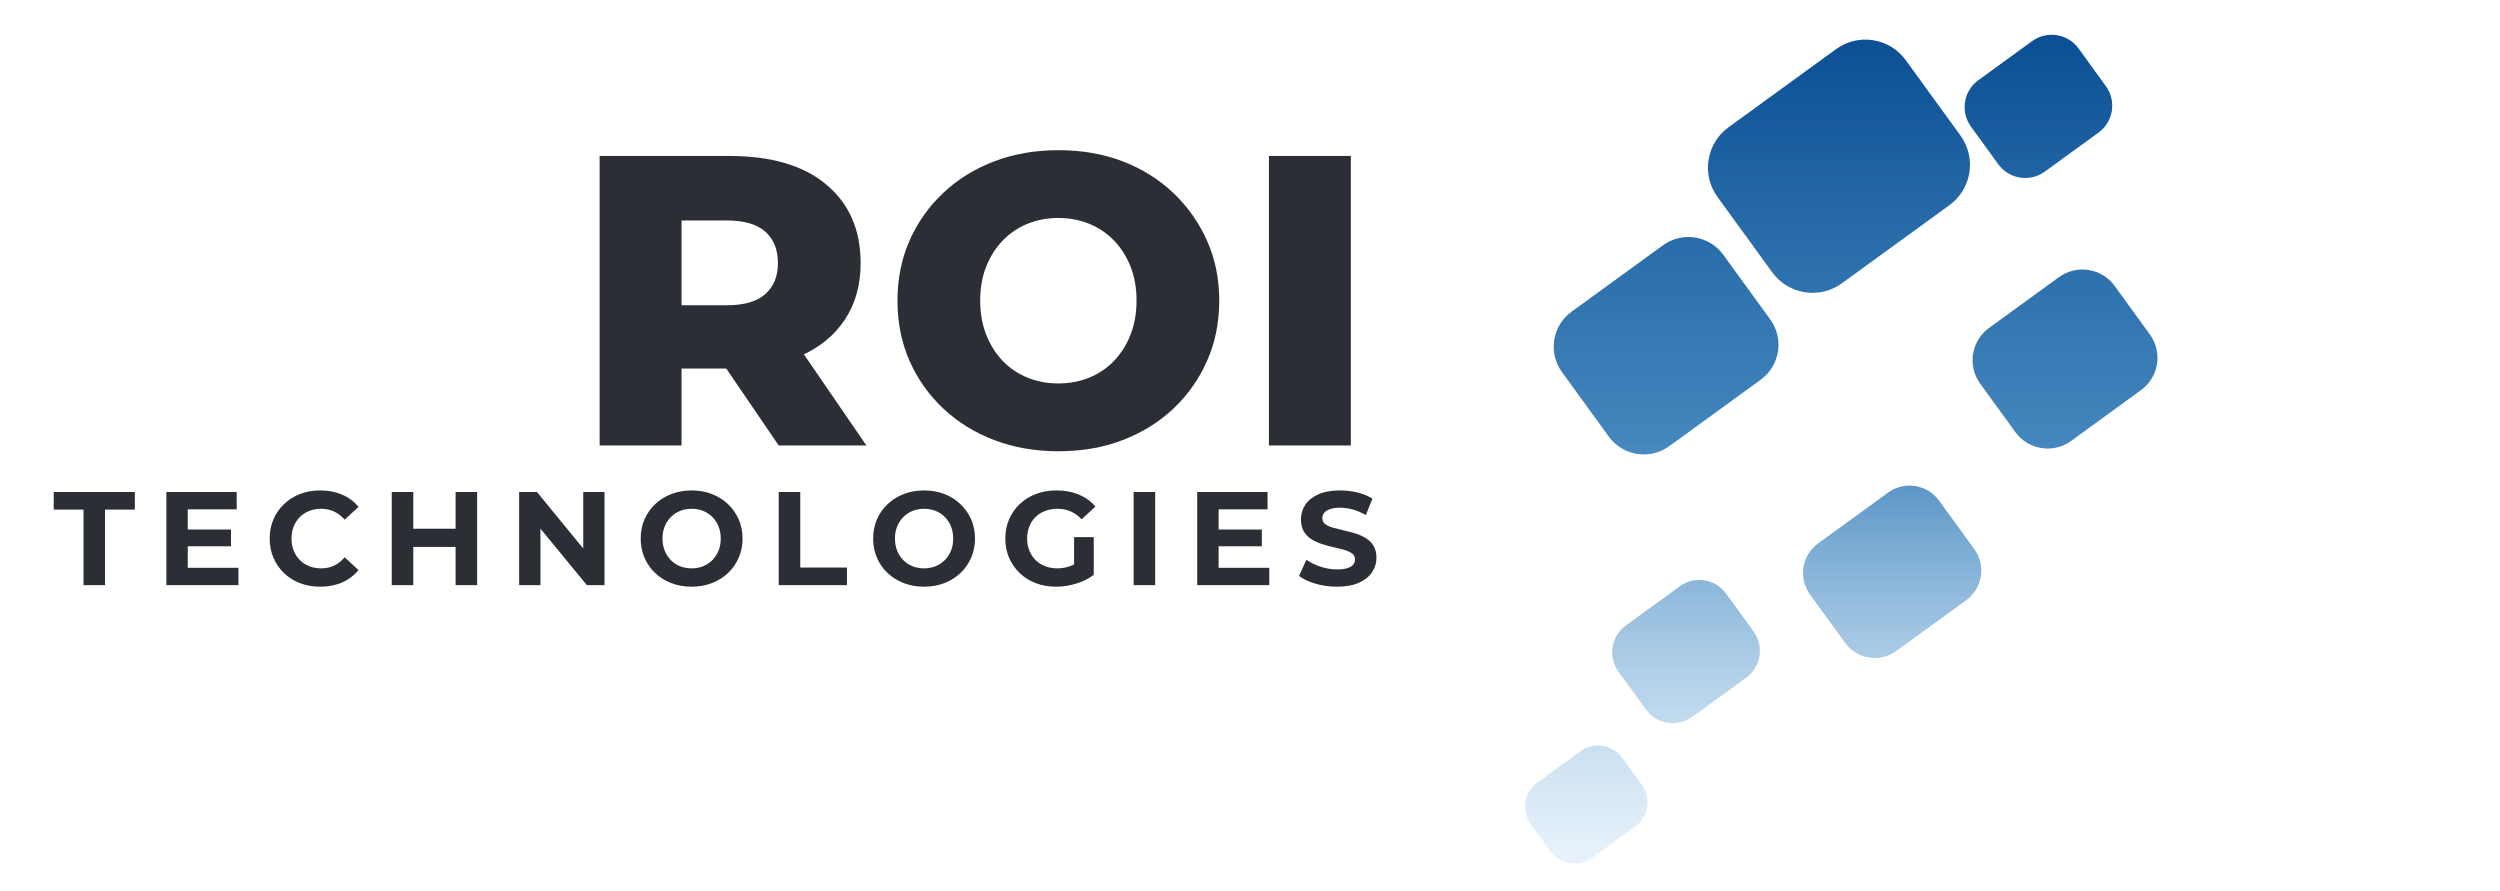
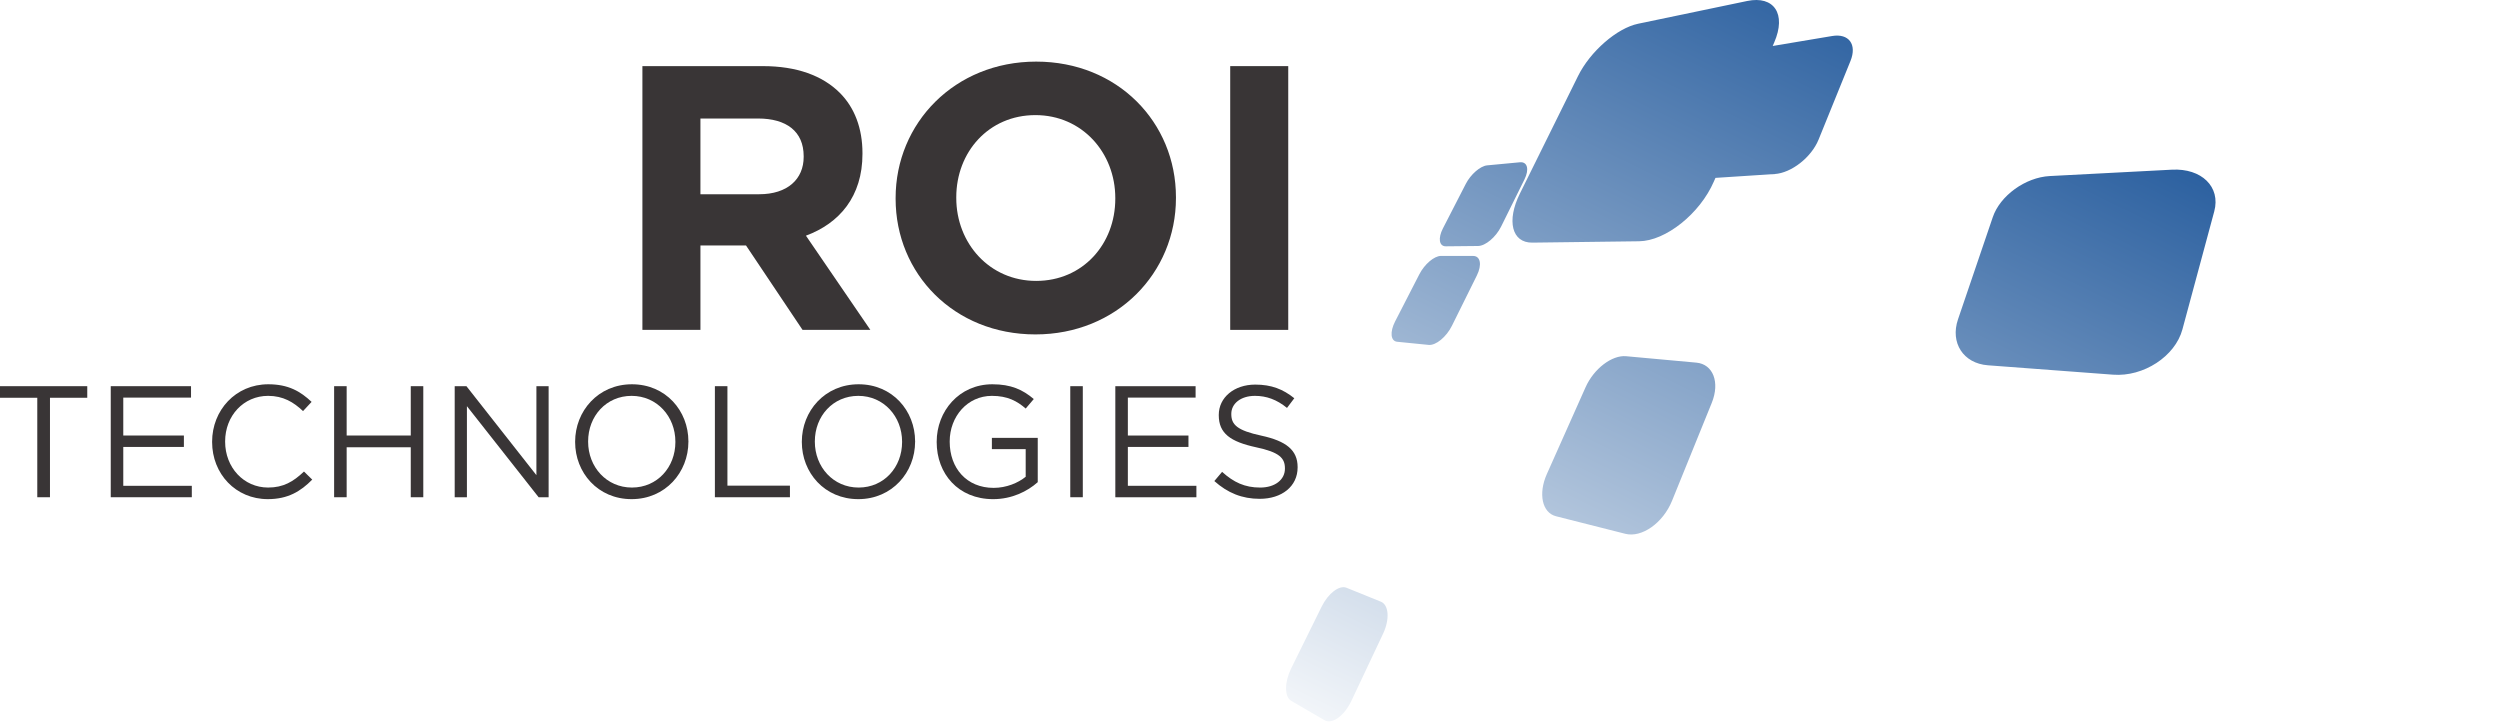
- <svg xmlns="http://www.w3.org/2000/svg" viewBox="-16 -4 752 268" role="img" aria-label="ROI Technologies">
-   <defs>
-     <linearGradient id="gyrnr1" gradientUnits="userSpaceOnUse" x1="399.16" y1="6" x2="399.16" y2="252">
-       <stop offset="0" stop-color="#0a4f93" stop-opacity="1" />
-       <stop offset="0.5" stop-color="#2f79b6" stop-opacity="0.9" />
-       <stop offset="1" stop-color="#a3cdee" stop-opacity="0.28" />
+ <svg xmlns="http://www.w3.org/2000/svg" role="img" aria-label="ROI Technologies" version="1.1" id="svg1" viewBox="0 0 409.038 118.02">
+   <defs id="defs1">
+     <linearGradient x1="0" y1="0" x2="1" y2="0" gradientUnits="userSpaceOnUse" gradientTransform="matrix(55.3858,113.1797,113.1797,-55.3858,459.7373,312.4424)" spreadMethod="pad" id="linearGradient15">
+       <stop style="stop-opacity:1;stop-color:#ffffff" offset="0" id="stop14" />
+       <stop style="stop-opacity:1;stop-color:#165096" offset="1" id="stop15" />
    </linearGradient>
+     <clipPath clipPathUnits="userSpaceOnUse" id="clipPath16">
+       <path d="M 0,0 H 1056 V 816 H 0 Z" id="path16" />
+     </clipPath>
  </defs>
-   <g fill="#2c2e35">
-     <path d="M189.01 130L164.37 130L164.37 42.91L203.31 42.91Q222.35 42.91 232.61 51.56Q242.88 60.20 242.88 75.13Q242.88 84.96 238.15 92.12Q233.42 99.27 224.78 103.06Q216.13 106.86 204.19 106.86L178.06 106.86L189.01 96.53L189.01 130M244.62 130L218.24 130L196.60 98.27L222.85 98.27L244.62 130M189.01 51L189.01 99.15L178.06 87.82L202.69 87.82Q210.41 87.82 214.20 84.46Q218 81.11 218 75.13Q218 69.04 214.20 65.68Q210.41 62.32 202.69 62.32L178.06 62.32L189.01 51M302.36 131.74Q291.91 131.74 283.07 128.38Q274.24 125.02 267.71 118.86Q261.18 112.71 257.57 104.50Q253.96 96.28 253.96 86.46Q253.96 76.63 257.57 68.42Q261.18 60.20 267.71 54.05Q274.24 47.89 283.07 44.53Q291.91 41.17 302.36 41.17Q312.93 41.17 321.70 44.53Q330.47 47.89 336.94 54.05Q343.41 60.20 347.08 68.42Q350.75 76.63 350.75 86.46Q350.75 96.28 347.08 104.56Q343.41 112.83 336.94 118.93Q330.47 125.02 321.70 128.38Q312.93 131.74 302.36 131.74M302.36 111.34Q307.33 111.34 311.63 109.60Q315.92 107.85 319.09 104.56Q322.26 101.26 324.07 96.66Q325.87 92.05 325.87 86.46Q325.87 80.73 324.07 76.19Q322.26 71.65 319.09 68.35Q315.92 65.06 311.63 63.31Q307.33 61.57 302.36 61.57Q297.38 61.57 293.09 63.31Q288.80 65.06 285.62 68.35Q282.45 71.65 280.65 76.19Q278.84 80.73 278.84 86.46Q278.84 92.05 280.65 96.66Q282.45 101.26 285.62 104.56Q288.80 107.85 293.09 109.60Q297.38 111.34 302.36 111.34M390.33 130L365.69 130L365.69 42.91L390.33 42.91" />
-     <path d="M15.60 172L9.12 172L9.12 149.28L0.16 149.28L0.16 144L24.56 144L24.56 149.28L15.60 149.28L15.60 172M55.72 172L34.04 172L34.04 144L55.20 144L55.20 149.20L40.48 149.20L40.48 166.80L55.72 166.80L55.72 172M53.48 160.32L40 160.32L40 155.28L53.48 155.28L53.48 160.32M80.28 172.48Q77.04 172.48 74.26 171.42Q71.48 170.36 69.44 168.40Q67.40 166.44 66.26 163.80Q65.12 161.16 65.12 158Q65.12 154.84 66.26 152.20Q67.40 149.56 69.46 147.60Q71.52 145.64 74.28 144.58Q77.04 143.52 80.32 143.52Q83.96 143.52 86.90 144.78Q89.84 146.04 91.84 148.48L87.68 152.32Q86.24 150.68 84.48 149.86Q82.72 149.04 80.64 149.04Q78.68 149.04 77.04 149.68Q75.40 150.32 74.20 151.52Q73 152.72 72.34 154.36Q71.68 156 71.68 158Q71.68 160 72.34 161.64Q73 163.28 74.20 164.48Q75.40 165.68 77.04 166.32Q78.68 166.96 80.64 166.96Q82.72 166.96 84.48 166.14Q86.24 165.32 87.68 163.64L91.84 167.48Q89.84 169.92 86.90 171.20Q83.96 172.48 80.28 172.48M127.52 172L121.04 172L121.04 144L127.52 144L127.52 172M108.32 172L101.84 172L101.84 144L108.32 144L108.32 172M121.52 160.52L107.84 160.52L107.84 155.04L121.52 155.04L121.52 160.52M146.56 172L140.16 172L140.16 144L145.52 144L162.04 164.16L159.44 164.16L159.44 144L165.84 144L165.84 172L160.52 172L143.96 151.84L146.56 151.84L146.56 172M192.08 172.48Q188.76 172.48 185.94 171.40Q183.12 170.32 181.06 168.36Q179 166.40 177.86 163.76Q176.72 161.12 176.72 158Q176.72 154.88 177.86 152.24Q179 149.60 181.08 147.64Q183.16 145.68 185.96 144.60Q188.76 143.52 192.04 143.52Q195.36 143.52 198.14 144.60Q200.92 145.68 202.98 147.64Q205.04 149.60 206.20 152.22Q207.36 154.84 207.36 158Q207.36 161.12 206.20 163.78Q205.04 166.44 202.98 168.38Q200.92 170.32 198.14 171.40Q195.36 172.48 192.08 172.48M192.04 166.96Q193.92 166.96 195.50 166.32Q197.08 165.68 198.28 164.48Q199.48 163.28 200.14 161.64Q200.80 160 200.80 158Q200.80 156 200.14 154.36Q199.48 152.72 198.30 151.52Q197.12 150.32 195.52 149.68Q193.92 149.04 192.04 149.04Q190.16 149.04 188.58 149.68Q187 150.32 185.80 151.52Q184.60 152.72 183.94 154.36Q183.28 156 183.28 158Q183.28 159.96 183.94 161.62Q184.60 163.28 185.78 164.48Q186.96 165.68 188.56 166.32Q190.16 166.96 192.04 166.96M238.76 172L218.24 172L218.24 144L224.72 144L224.72 166.72L238.76 166.72L238.76 172M262 172.48Q258.68 172.48 255.86 171.40Q253.04 170.32 250.98 168.36Q248.92 166.40 247.78 163.76Q246.64 161.12 246.64 158Q246.64 154.88 247.78 152.24Q248.92 149.60 251 147.64Q253.08 145.68 255.88 144.60Q258.68 143.52 261.96 143.52Q265.28 143.52 268.06 144.60Q270.84 145.68 272.90 147.64Q274.96 149.60 276.12 152.22Q277.28 154.84 277.28 158Q277.28 161.12 276.12 163.78Q274.96 166.44 272.90 168.38Q270.84 170.32 268.06 171.40Q265.28 172.48 262 172.48M261.96 166.96Q263.84 166.96 265.42 166.32Q267 165.68 268.20 164.48Q269.40 163.28 270.06 161.64Q270.72 160 270.72 158Q270.72 156 270.06 154.36Q269.40 152.72 268.22 151.52Q267.04 150.32 265.44 149.68Q263.84 149.04 261.96 149.04Q260.08 149.04 258.50 149.68Q256.92 150.32 255.72 151.52Q254.52 152.72 253.86 154.36Q253.20 156 253.20 158Q253.20 159.96 253.86 161.62Q254.52 163.28 255.70 164.48Q256.88 165.68 258.48 166.32Q260.08 166.96 261.96 166.96M301.68 172.48Q298.36 172.48 295.58 171.42Q292.80 170.36 290.74 168.40Q288.68 166.44 287.54 163.80Q286.40 161.16 286.40 158Q286.40 154.84 287.54 152.20Q288.68 149.56 290.76 147.60Q292.84 145.64 295.64 144.58Q298.44 143.52 301.80 143.52Q305.52 143.52 308.50 144.76Q311.48 146 313.52 148.36L309.36 152.20Q307.84 150.60 306.04 149.82Q304.24 149.04 302.12 149.04Q300.08 149.04 298.40 149.68Q296.72 150.32 295.50 151.52Q294.28 152.72 293.62 154.36Q292.96 156 292.96 158Q292.96 159.96 293.62 161.60Q294.28 163.24 295.50 164.46Q296.72 165.68 298.38 166.32Q300.04 166.96 302.04 166.96Q303.96 166.96 305.78 166.34Q307.60 165.72 309.32 164.24L313 168.92Q310.72 170.64 307.70 171.56Q304.68 172.48 301.68 172.48M313 157.56L313 168.92L307.08 168.08L307.08 157.56L313 157.56M331.48 172L325 172L325 144L331.48 144L331.48 172M365.80 172L344.12 172L344.12 144L365.28 144L365.28 149.20L350.56 149.20L350.56 166.80L365.80 166.80L365.80 172M363.56 160.32L350.08 160.32L350.08 155.28L363.56 155.28L363.56 160.32M386.16 172.48Q382.80 172.48 379.72 171.58Q376.64 170.68 374.76 169.24L376.96 164.36Q378.76 165.64 381.22 166.46Q383.68 167.28 386.20 167.28Q388.12 167.28 389.30 166.90Q390.48 166.52 391.04 165.84Q391.60 165.16 391.60 164.28Q391.60 163.16 390.72 162.50Q389.84 161.84 388.40 161.42Q386.96 161 385.22 160.62Q383.48 160.24 381.74 159.68Q380 159.12 378.56 158.24Q377.12 157.36 376.22 155.92Q375.32 154.48 375.32 152.24Q375.32 149.84 376.62 147.86Q377.92 145.88 380.54 144.70Q383.16 143.52 387.12 143.52Q389.76 143.52 392.32 144.14Q394.88 144.76 396.84 146L394.84 150.92Q392.88 149.80 390.92 149.26Q388.96 148.72 387.08 148.72Q385.20 148.72 384 149.16Q382.80 149.60 382.28 150.30Q381.76 151 381.76 151.92Q381.76 153 382.64 153.66Q383.52 154.32 384.96 154.72Q386.40 155.12 388.14 155.52Q389.88 155.92 391.62 156.44Q393.36 156.96 394.80 157.84Q396.24 158.72 397.14 160.16Q398.04 161.60 398.04 163.80Q398.04 166.16 396.72 168.12Q395.40 170.08 392.78 171.28Q390.16 172.48 386.16 172.48" />
+   <g id="g1" transform="translate(-383.1948,-251.4522)">
+     <g id="group-MC0" transform="translate(16.56487,-8.642542)">
+       <g id="g15" clip-path="url(#clipPath16)" transform="translate(2.160636,4.321271)">
+         <path d="m 498.174,415.75 -7.291,-1.223 0.181,0.42 c 1.535,3.53 -0.032,5.784 -3.315,5.101 l -13.38,-2.791 c -2.613,-0.545 -5.884,-3.403 -7.374,-6.418 l -7.142,-14.438 c -1.639,-3.31 -1,-6.039 1.538,-6.005 l 13.104,0.168 c 3.246,0.04 7.449,3.37 9.162,7.319 l 0.202,0.459 7.279,0.474 c 2.045,0.135 4.492,2.048 5.376,4.227 l 3.912,9.643 c 0.829,2.043 -0.21,3.41 -2.252,3.064 m -38.312,-15.493 -4.02,-0.379 c -0.845,-0.08 -2.018,-1.1 -2.619,-2.271 l -2.807,-5.461 c -0.626,-1.215 -0.47,-2.21 0.359,-2.202 l 3.955,0.04 c 0.903,0.009 2.177,1.079 2.821,2.374 l 2.871,5.796 c 0.617,1.247 0.358,2.188 -0.56,2.103 m 80.021,-0.908 -15.007,-0.783 c -2.991,-0.158 -6.097,-2.413 -6.99,-5.052 l -4.268,-12.541 c -0.97,-2.855 0.64,-5.401 3.682,-5.629 l 15.357,-1.152 c 3.717,-0.28 7.607,2.238 8.501,5.552 l 3.907,14.482 c 0.818,3.028 -1.575,5.311 -5.182,5.123 m -85.765,-10.586 -3.943,0.003 c -0.828,0 -2.017,-1.012 -2.654,-2.255 l -2.974,-5.787 c -0.662,-1.289 -0.554,-2.413 0.255,-2.493 l 3.862,-0.385 c 0.884,-0.087 2.176,0.974 2.856,2.347 l 3.058,6.17 c 0.655,1.322 0.443,2.4 -0.46,2.4 m 27.403,-13.093 -8.626,0.788 c -1.75,0.16 -3.967,-1.544 -4.974,-3.803 l -4.754,-10.659 c -1.073,-2.407 -0.588,-4.744 1.132,-5.178 l 8.5,-2.152 c 2.013,-0.51 4.621,1.318 5.728,4.045 l 4.877,12.02 c 1.031,2.539 0.155,4.749 -1.883,4.939 m -38.445,-33.254 -3.893,-8.25 c -0.872,-1.846 -2.371,-2.915 -3.31,-2.368 l -4.075,2.37 c -0.845,0.494 -0.837,2.287 -0.003,3.984 l 3.743,7.587 c 0.802,1.625 2.162,2.661 3.042,2.306 l 4.226,-1.712 c 0.971,-0.393 1.101,-2.153 0.27,-3.917" transform="matrix(1.333333,0,0,-1.333333,0,816)" style="fill:url(#linearGradient15);stroke:none" id="path15" />
+       </g>
+       <path id="path17" d="m 490.85,291.875 c 4.621,0 7.273,-2.467 7.273,-6.104 v -0.121 c 0,-4.071 -2.836,-6.165 -7.46,-6.165 h -9.432 v 12.391 z m -19.113,-20.961 h 19.729 c 5.487,0 9.739,1.541 12.575,4.377 2.407,2.405 3.701,5.796 3.701,9.864 v 0.124 c 0,6.965 -3.761,11.344 -9.249,13.377 l 10.541,15.413 h -11.096 l -9.248,-13.811 h -0.121 -7.337 v 13.811 h -9.495 z" style="fill:#393536;fill-opacity:1;fill-rule:nonzero;stroke:none;stroke-width:1.333" />
+       <path id="path18" d="m 549.109,292.615 v -0.123 c 0,-7.397 -5.424,-13.564 -13.071,-13.564 -7.644,0 -12.947,6.043 -12.947,13.441 v 0.123 c 0,7.397 5.427,13.563 13.071,13.563 7.644,0 12.947,-6.041 12.947,-13.44 m -35.943,0 v -0.123 c 0,-12.269 9.68,-22.317 22.996,-22.317 13.316,0 22.872,9.924 22.872,22.195 v 0.123 c 0,12.268 -9.679,22.317 -22.996,22.317 -13.316,0 -22.872,-9.925 -22.872,-22.195" style="fill:#393536;fill-opacity:1;fill-rule:nonzero;stroke:none;stroke-width:1.333" />
+       <path id="path19" d="m 567.911,270.913 h 9.495 v 43.156 h -9.495 z" style="fill:#393536;fill-opacity:1;fill-rule:nonzero;stroke:none;stroke-width:1.333" />
+       <path id="path20" d="m 372.73,325.175 h -6.1 v -1.895 h 14.277 v 1.895 h -6.101 v 16.276 h -2.076 z" style="fill:#393536;fill-opacity:1;fill-rule:nonzero;stroke:none;stroke-width:1.333" />
+       <path id="path21" d="m 384.749,323.28 h 13.135 v 1.869 h -11.084 v 6.203 h 9.917 v 1.869 h -9.917 v 6.36 h 11.213 v 1.869 h -13.264 z" style="fill:#393536;fill-opacity:1;fill-rule:nonzero;stroke:none;stroke-width:1.333" />
+       <path id="path22" d="m 401.335,332.417 v -0.052 c 0,-5.14 3.841,-9.397 9.189,-9.397 3.297,0 5.269,1.168 7.088,2.881 l -1.403,1.505 c -1.531,-1.453 -3.244,-2.491 -5.711,-2.491 -4.024,0 -7.033,3.269 -7.033,7.449 v 0.052 c 0,4.205 3.036,7.501 7.033,7.501 2.492,0 4.127,-0.961 5.867,-2.621 l 1.351,1.324 c -1.896,1.92 -3.973,3.193 -7.269,3.193 -5.244,0 -9.112,-4.128 -9.112,-9.345" style="fill:#393536;fill-opacity:1;fill-rule:nonzero;stroke:none;stroke-width:1.333" />
+       <path id="path23" d="m 421.297,323.28 h 2.051 v 8.072 h 10.488 v -8.072 h 2.051 v 18.171 h -2.051 v -8.177 h -10.488 v 8.177 h -2.051 z" style="fill:#393536;fill-opacity:1;fill-rule:nonzero;stroke:none;stroke-width:1.333" />
+       <path id="path24" d="m 441.025,323.28 h 1.921 l 11.448,14.561 v -14.561 h 1.999 v 18.171 h -1.635 l -11.733,-14.9 v 14.9 h -2 z" style="fill:#393536;fill-opacity:1;fill-rule:nonzero;stroke:none;stroke-width:1.333" />
+       <path id="path25" d="m 477.133,332.417 v -0.052 c 0,-4.128 -3.009,-7.501 -7.165,-7.501 -4.153,0 -7.112,3.321 -7.112,7.449 v 0.052 c 0,4.127 3.011,7.501 7.167,7.501 4.152,0 7.111,-3.321 7.111,-7.449 m -16.405,0 v -0.052 c 0,-5.011 3.764,-9.397 9.295,-9.397 5.527,0 9.239,4.335 9.239,9.345 0.028,0.025 0.028,0.025 0,0.052 0,5.009 -3.763,9.397 -9.293,9.397 -5.528,0 -9.24,-4.335 -9.24,-9.345" style="fill:#393536;fill-opacity:1;fill-rule:nonzero;stroke:none;stroke-width:1.333" />
+       <path id="path26" d="m 483.597,323.28 h 2.051 v 16.275 h 10.228 v 1.896 h -12.279 z" style="fill:#393536;fill-opacity:1;fill-rule:nonzero;stroke:none;stroke-width:1.333" />
+       <path id="path27" d="m 514.226,332.417 v -0.052 c 0,-4.128 -3.011,-7.501 -7.164,-7.501 -4.153,0 -7.112,3.321 -7.112,7.449 v 0.052 c 0,4.127 3.011,7.501 7.164,7.501 4.153,0 7.112,-3.321 7.112,-7.449 m -16.405,0 v -0.052 c 0,-5.011 3.764,-9.397 9.293,-9.397 5.528,0 9.241,4.335 9.241,9.345 0.027,0.025 0.027,0.025 0,0.052 0,5.009 -3.765,9.397 -9.293,9.397 -5.529,0 -9.241,-4.335 -9.241,-9.345" style="fill:#393536;fill-opacity:1;fill-rule:nonzero;stroke:none;stroke-width:1.333" />
+       <path id="path28" d="m 519.886,332.417 v -0.052 c 0,-4.984 3.66,-9.397 9.111,-9.397 3.063,0 4.959,0.883 6.775,2.415 l -1.323,1.556 c -1.403,-1.219 -2.96,-2.075 -5.531,-2.075 -4.021,0 -6.903,3.4 -6.903,7.449 v 0.052 c 0,4.335 2.776,7.553 7.188,7.553 2.079,0 3.999,-0.804 5.245,-1.817 v -4.516 h -5.531 v -1.844 h 7.503 v 7.243 c -1.687,1.505 -4.232,2.779 -7.295,2.779 -5.711,0 -9.24,-4.155 -9.24,-9.345" style="fill:#393536;fill-opacity:1;fill-rule:nonzero;stroke:none;stroke-width:1.333" />
+       <path id="path29" d="m 541.742,323.28 h 2.051 v 18.169 h -2.051 z" style="fill:#393536;fill-opacity:1;fill-rule:nonzero;stroke:none;stroke-width:1.333" />
+       <path id="path30" d="m 549.113,323.28 h 13.135 v 1.869 h -11.084 v 6.203 h 9.916 v 1.869 h -9.916 v 6.36 h 11.215 v 1.869 h -13.265 z" style="fill:#393536;fill-opacity:1;fill-rule:nonzero;stroke:none;stroke-width:1.333" />
+       <path id="path31" d="m 565.313,338.803 1.271,-1.505 c 1.896,1.713 3.713,2.569 6.231,2.569 2.44,0 4.049,-1.297 4.049,-3.088 v -0.052 c 0,-1.688 -0.908,-2.648 -4.725,-3.453 -4.179,-0.908 -6.1,-2.257 -6.1,-5.243 v -0.052 c 0,-2.856 2.519,-4.959 5.971,-4.959 2.648,0 4.544,0.752 6.387,2.232 l -1.195,1.584 c -1.687,-1.376 -3.375,-1.972 -5.243,-1.972 -2.363,0 -3.869,1.297 -3.869,2.932 v 0.053 c 0,1.713 0.935,2.672 4.933,3.529 4.049,0.884 5.917,2.361 5.917,5.139 v 0.053 c 0,3.115 -2.593,5.14 -6.203,5.14 -2.881,0 -5.245,-0.961 -7.424,-2.908" style="fill:#393536;fill-opacity:1;fill-rule:nonzero;stroke:none;stroke-width:1.333" />
+     </g>
  </g>
-   <path d="M579.08,20.12 L595.26,8.37 A10,10 0 0 1 609.23,10.58 L617.45,21.91 A10,10 0 0 1 615.24,35.88 L599.06,47.63 A10,10 0 0 1 585.09,45.42 L576.87,34.09 A10,10 0 0 1 579.08,20.12 Z" fill="url(#gyrnr1)" />
-   <path d="M503.93,34.29 L536.29,10.78 A15,15 0 0 1 557.25,14.10 L573.70,36.75 A15,15 0 0 1 570.39,57.71 L538.03,81.22 A15,15 0 0 1 517.07,77.90 L500.62,55.25 A15,15 0 0 1 503.93,34.29 Z" fill="url(#gyrnr1)" />
-   <path d="M582.30,94.65 L603.33,79.37 A12,12 0 0 1 620.10,82.02 L630.68,96.59 A12,12 0 0 1 628.02,113.35 L606.99,128.63 A12,12 0 0 1 590.22,125.98 L579.64,111.41 A12,12 0 0 1 582.30,94.65 Z" fill="url(#gyrnr1)" />
-   <path d="M456.71,89.77 L484.22,69.78 A13,13 0 0 1 502.38,72.66 L516.48,92.07 A13,13 0 0 1 513.61,110.23 L486.10,130.22 A13,13 0 0 1 467.94,127.34 L453.84,107.93 A13,13 0 0 1 456.71,89.77 Z" fill="url(#gyrnr1)" />
-   <path d="M530.89,159.46 L551.92,144.18 A11,11 0 0 1 567.29,146.61 L577.87,161.17 A11,11 0 0 1 575.43,176.54 L554.40,191.82 A11,11 0 0 1 539.03,189.39 L528.45,174.83 A11,11 0 0 1 530.89,159.46 Z" fill="url(#gyrnr1)" />
-   <path d="M473.08,184.12 L489.26,172.37 A10,10 0 0 1 503.23,174.58 L511.45,185.91 A10,10 0 0 1 509.24,199.88 L493.06,211.63 A10,10 0 0 1 479.09,209.42 L470.87,198.09 A10,10 0 0 1 473.08,184.12 Z" fill="url(#gyrnr1)" />
-   <path d="M446.46,231.38 L459.40,221.97 A9,9 0 0 1 471.97,223.96 L477.85,232.05 A9,9 0 0 1 475.86,244.62 L462.92,254.03 A9,9 0 0 1 450.35,252.04 L444.47,243.95 A9,9 0 0 1 446.46,231.38 Z" fill="url(#gyrnr1)" />
</svg>
